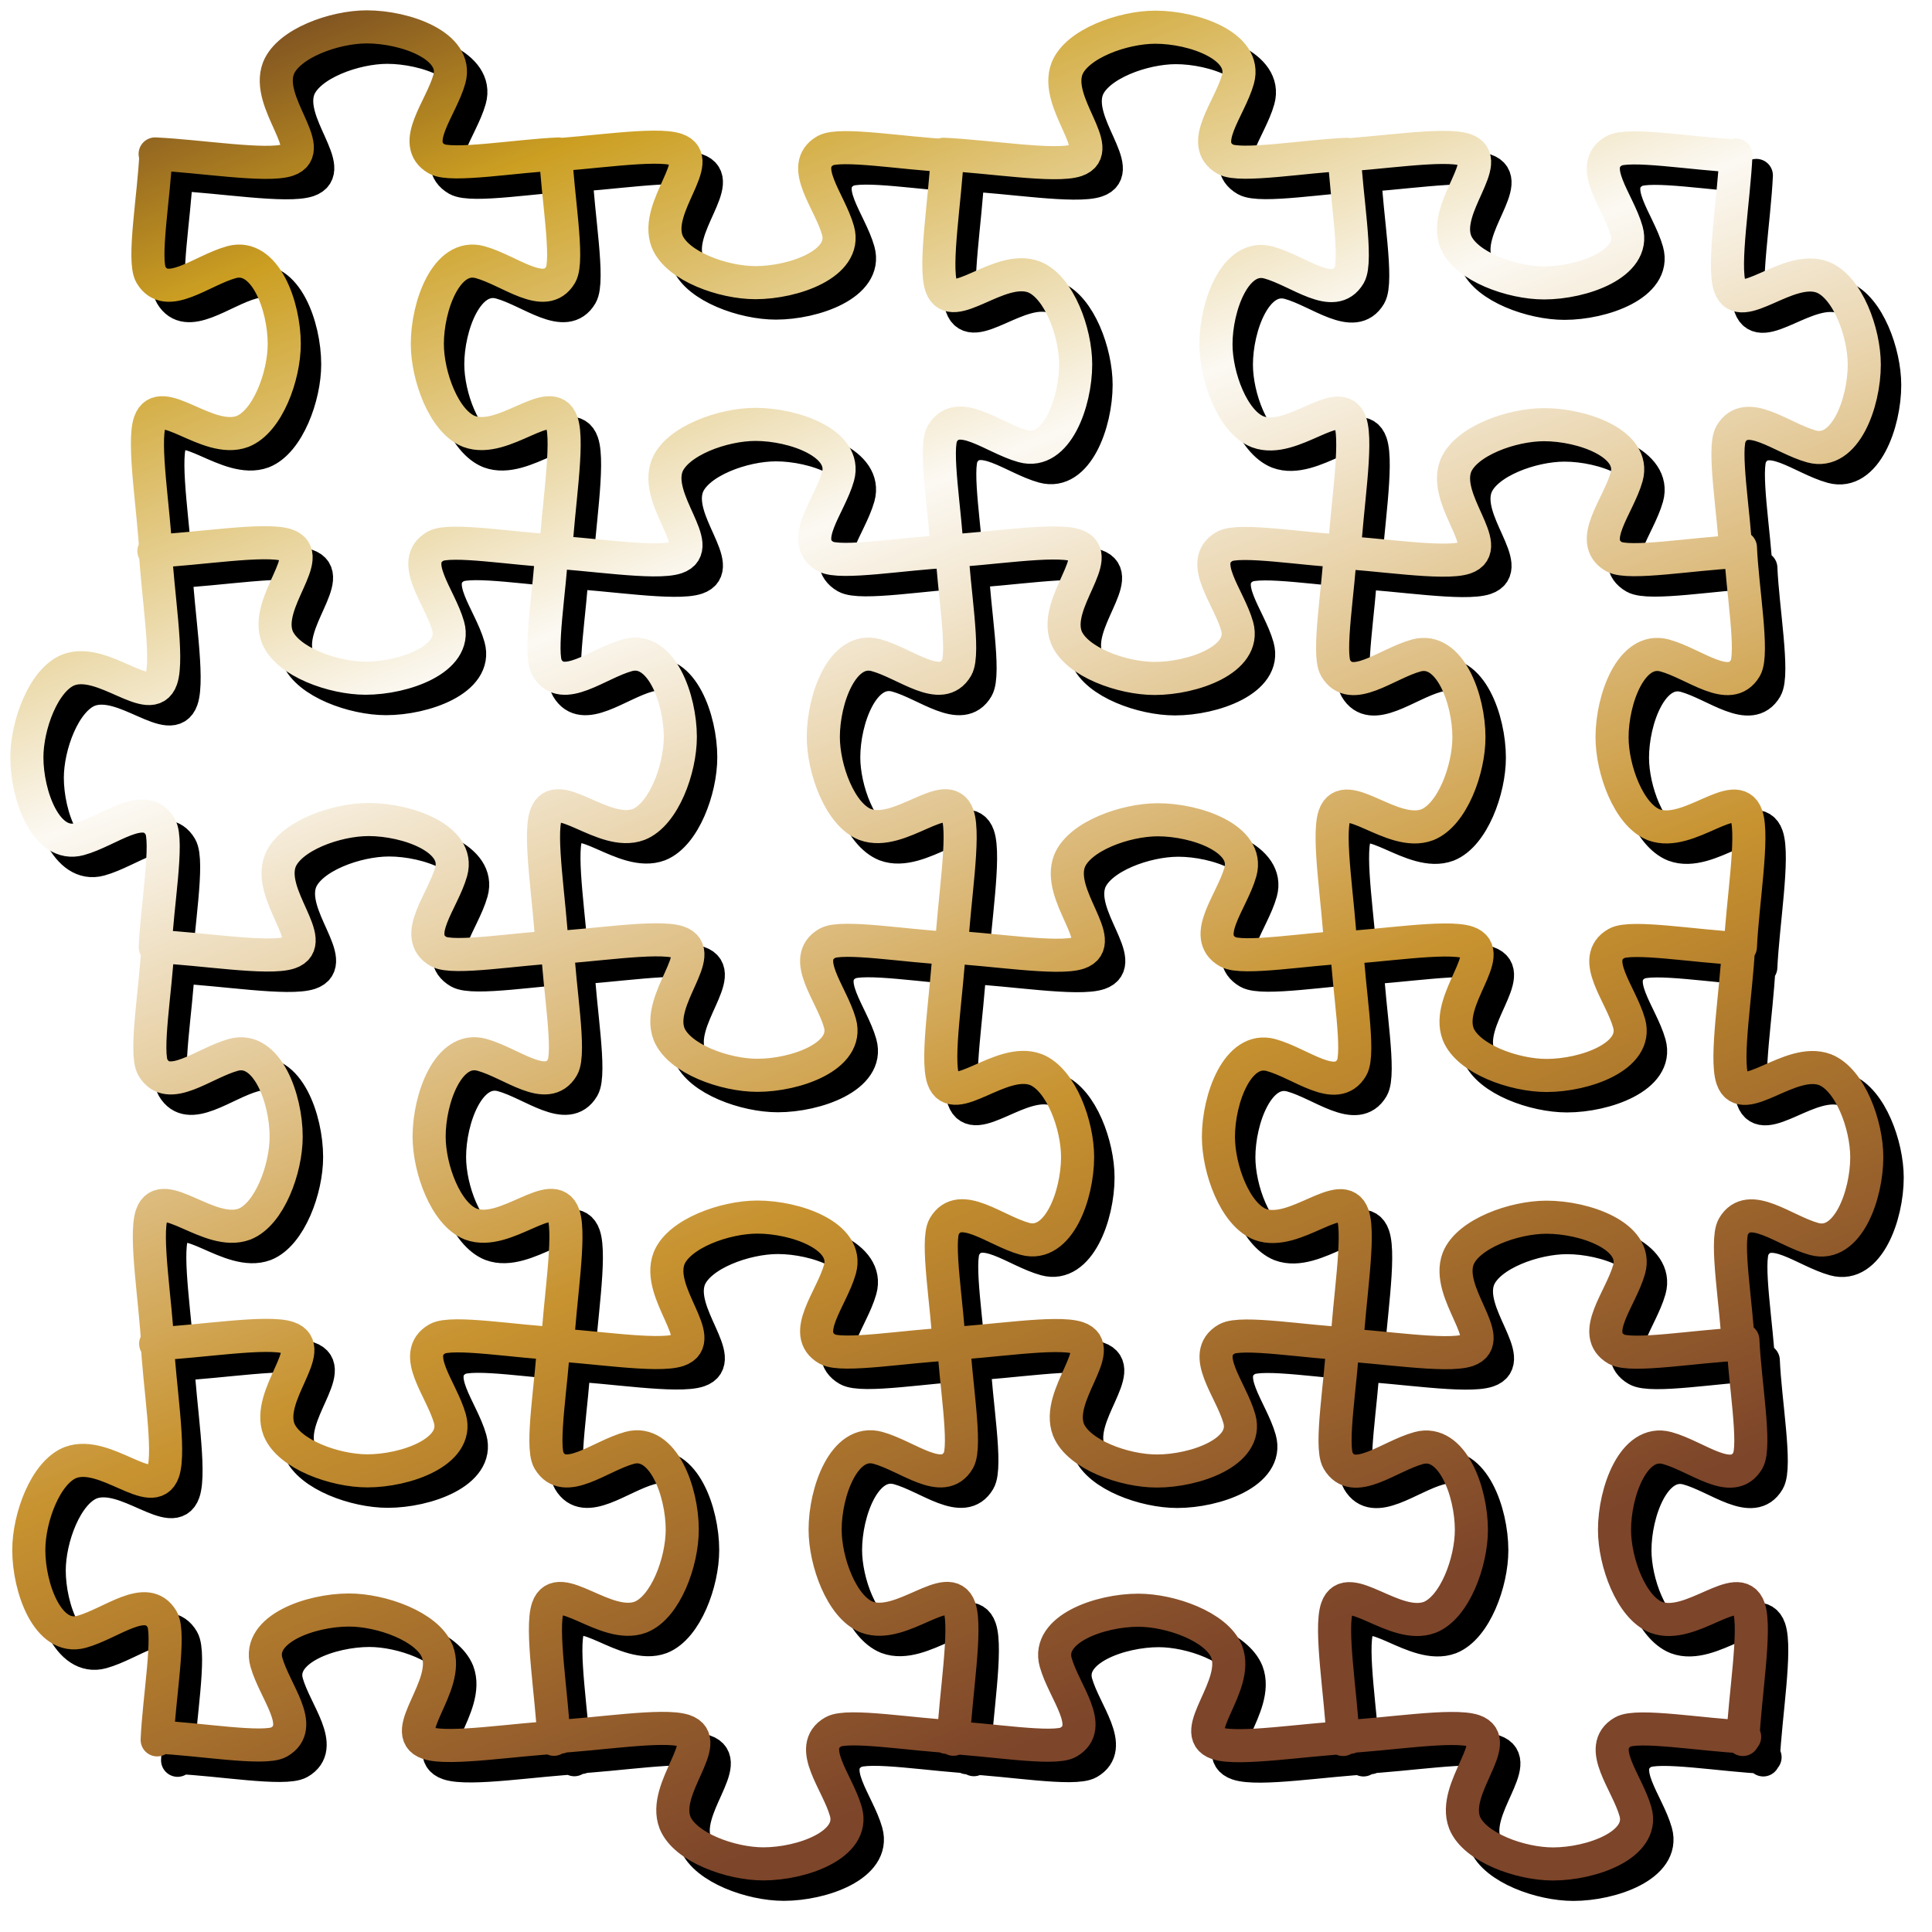
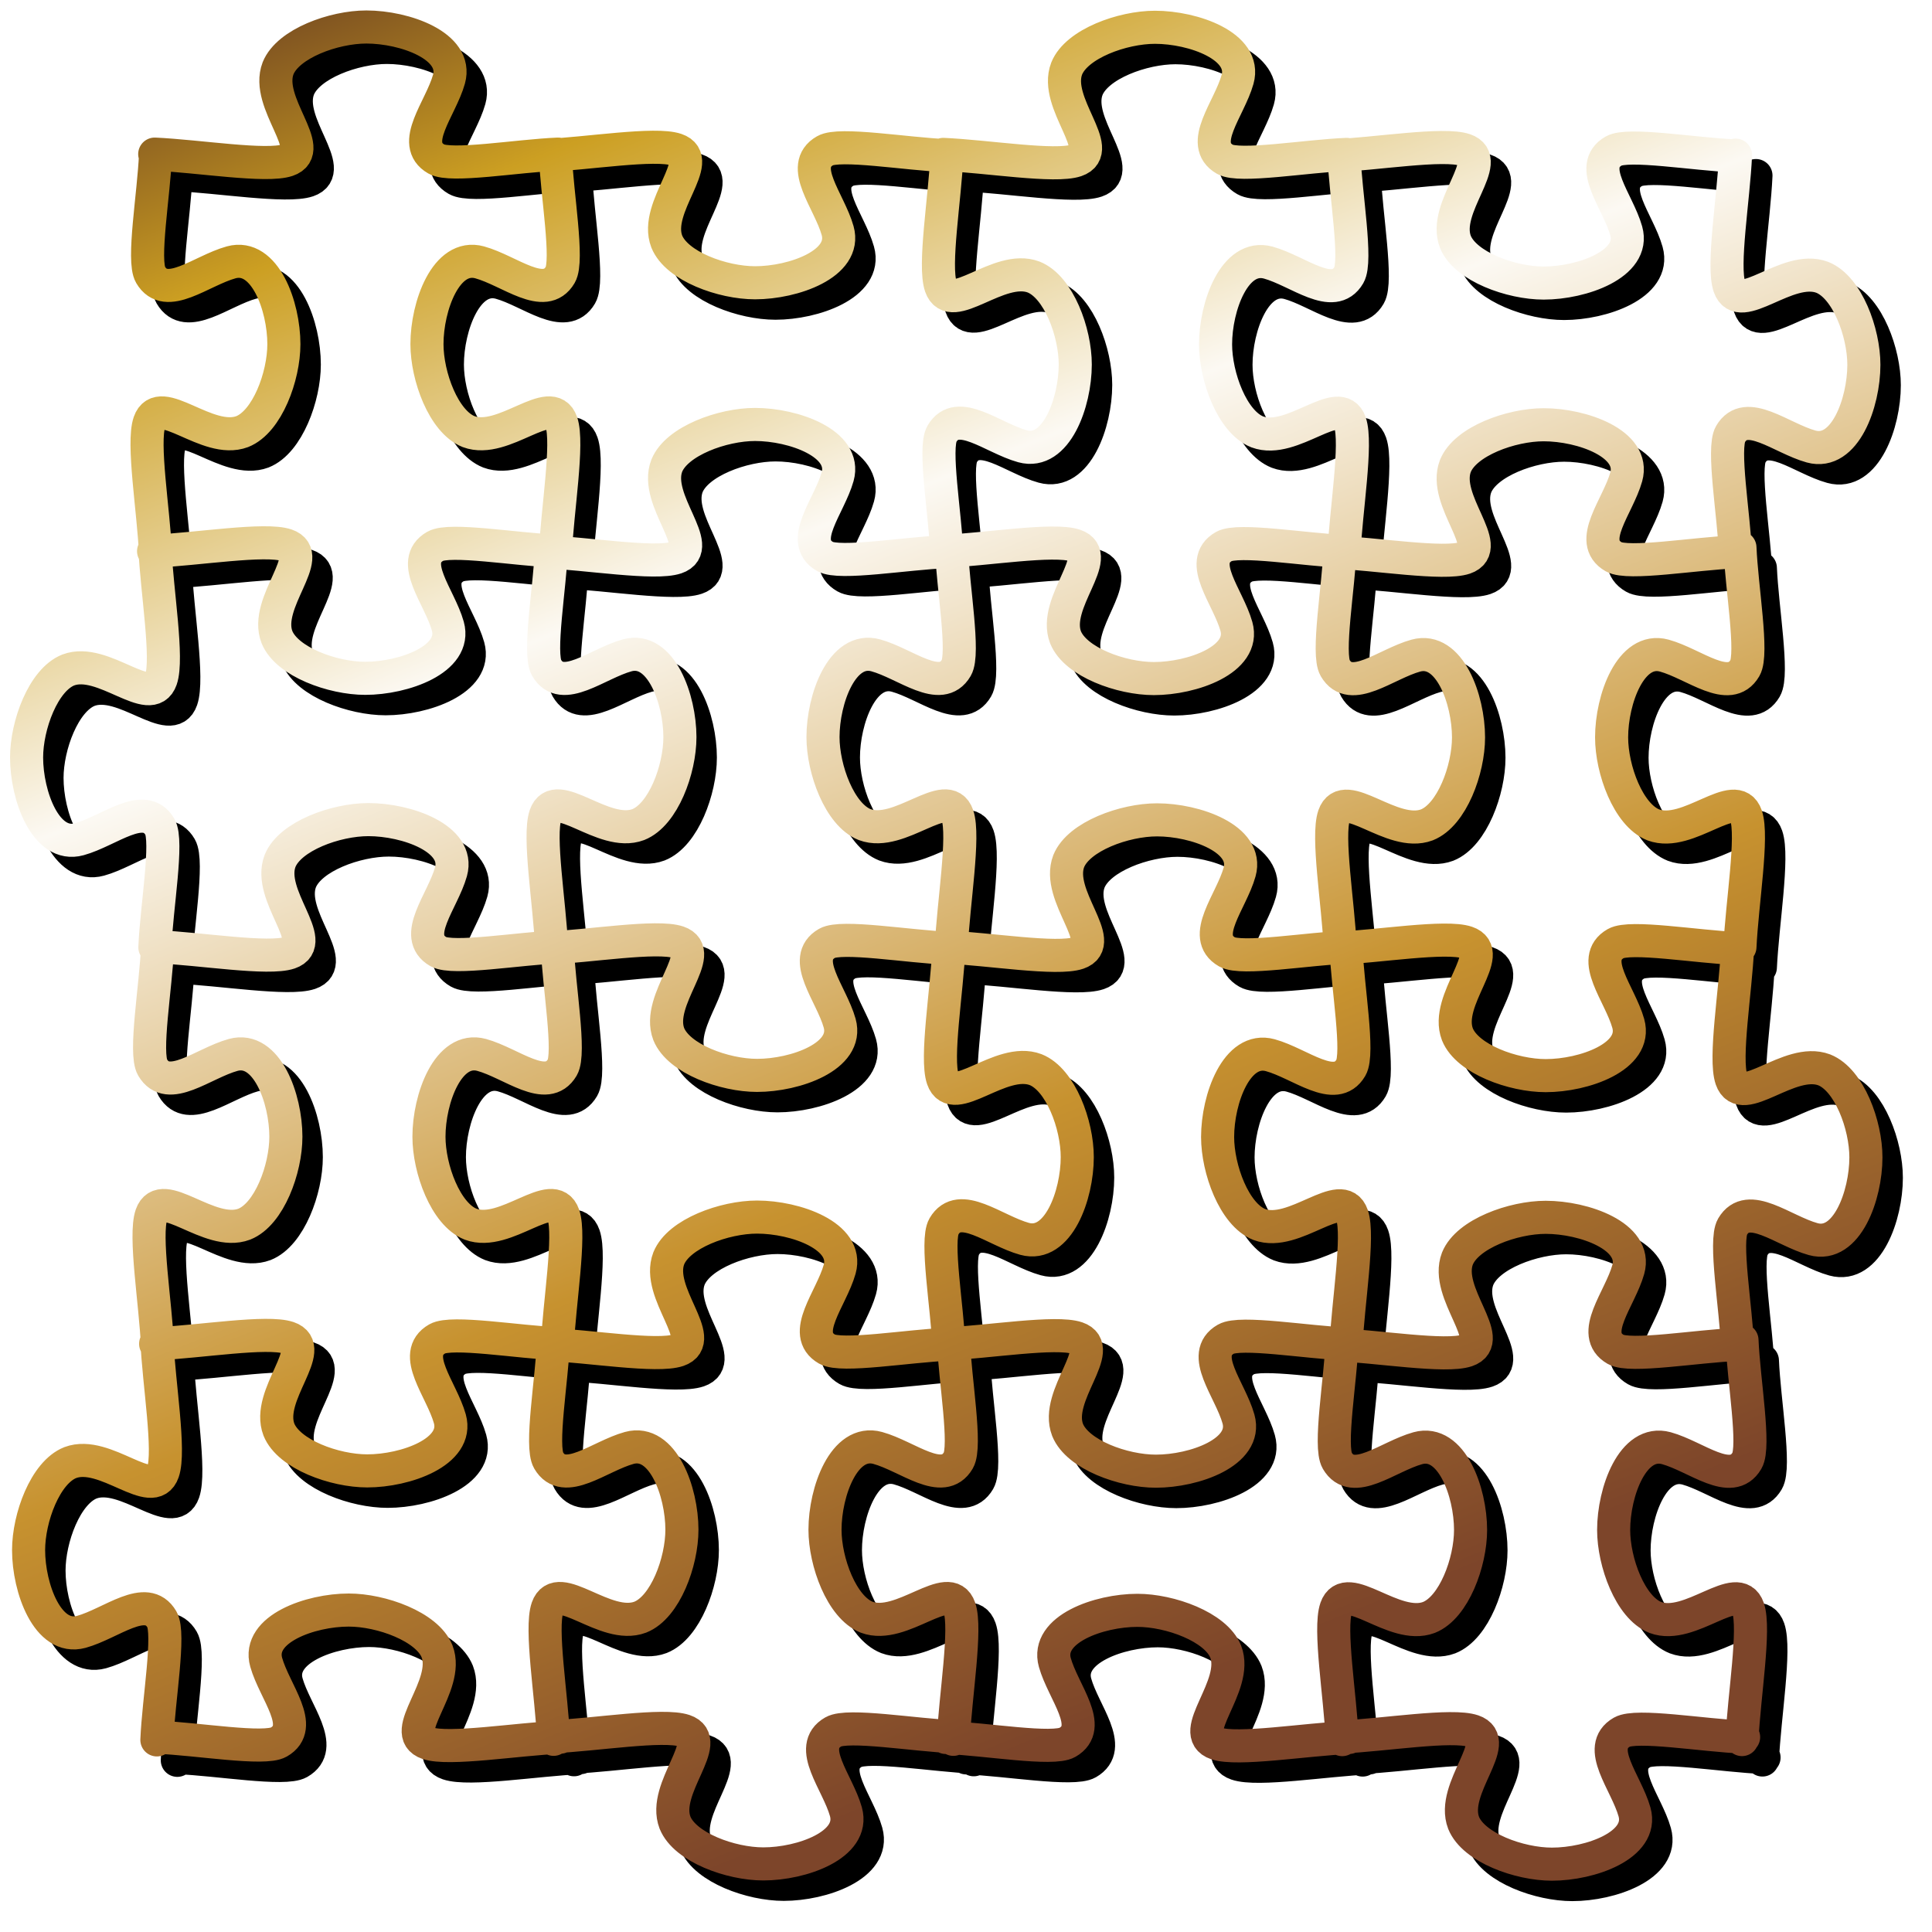
- <svg xmlns="http://www.w3.org/2000/svg" viewBox="14 11.5 47 47.3" width="200px" version="1.0" height="200px">
+ <svg xmlns="http://www.w3.org/2000/svg" version="1.0" width="200" height="200" viewBox="14 11.5 47 47.3">
  <defs>
-     <linearGradient id="grad" x2="40%" y2="100%">
-       <stop stop-color="#653920" offset="0" />
-       <stop stop-color="#CC9F22" offset=".15" />
-       <stop stop-color="#FCF9F3" offset=".38" />
-       <stop stop-color="#C7922F" offset=".7" />
-       <stop stop-color="#7D452A" offset="1" />
+     <linearGradient id="a" x1="0%" y1="0%" x2="40%" y2="100%">
+       <stop offset="0%" stop-color="#653920" />
+       <stop offset="15%" stop-color="#cc9f22" />
+       <stop offset="38%" stop-color="#fcf9f3" />
+       <stop offset="70%" stop-color="#c7922f" />
+       <stop offset="100%" stop-color="#7d452a" />
    </linearGradient>
  </defs>
-   <path stroke-linejoin="round" d="m27.356 54.021c1.083-0.049 2.734-0.323 3.25-0.148 0.74 0.251-0.557 1.401-0.23 2.249 0.245 0.606 1.366 1.01 2.163 1.01 0.938 0 2.249-0.464 2.021-1.277-0.204-0.727-0.968-1.578-0.308-1.956 0.353-0.202 1.986 0.081 2.979 0.121m-19.57-9.621c1.083-0.049 2.734-0.323 3.25-0.148 0.74 0.251-0.557 1.401-0.23 2.249 0.245 0.606 1.365 1.01 2.163 1.01 0.938 0 2.249-0.464 2.021-1.277-0.204-0.727-0.968-1.578-0.307-1.956 0.353-0.202 1.986 0.081 2.979 0.121m9.656 9.683c0.05-1.073 0.326-2.708 0.149-3.219-0.254-0.732-1.414 0.551-2.271 0.228-0.612-0.242-1.02-1.352-1.02-2.142 0-0.929 0.469-2.228 1.29-2.002 0.734 0.202 1.593 0.958 1.975 0.305 0.204-0.349-0.082-1.967-0.122-2.95m-9.696 0.158c0.05-1.073 0.326-2.708 0.149-3.219-0.254-0.732-1.414 0.551-2.271 0.228-0.612-0.242-1.02-1.352-1.02-2.142 0-0.929 0.469-2.228 1.29-2.002 0.734 0.202 1.593 0.958 1.975 0.305 0.204-0.349-0.082-1.967-0.122-2.95m-9.807-0.004c1.083 0.049 2.734 0.323 3.25 0.148 0.74-0.251-0.557-1.401-0.23-2.249 0.245-0.606 1.365-1.01 2.163-1.01 0.938 0 2.249 0.464 2.021 1.277-0.204 0.727-0.968 1.578-0.307 1.956 0.352 0.202 1.986-0.081 2.979-0.121m-0.157 19.406c-0.05-1.073-0.326-2.708-0.149-3.219 0.254-0.732 1.414 0.551 2.271 0.228 0.612-0.242 1.02-1.352 1.02-2.142 0-0.929-0.469-2.228-1.29-2.002-0.734 0.202-1.593 0.958-1.975 0.305-0.204-0.349 0.082-1.967 0.122-2.95m-9.696 0.158c-0.05-1.073-0.326-2.708-0.149-3.219 0.254-0.732 1.414 0.551 2.271 0.228 0.612-0.242 1.02-1.352 1.02-2.142 0-0.929-0.469-2.228-1.29-2.002-0.734 0.202-1.593 0.958-1.975 0.305-0.204-0.349 0.082-1.967 0.122-2.95m9.863 19.348c-1.083 0.049-2.734 0.323-3.25 0.148-0.74-0.251 0.557-1.401 0.23-2.249-0.245-0.606-1.365-1.01-2.163-1.01-0.938 0-2.249 0.464-2.021 1.277 0.204 0.727 0.968 1.578 0.308 1.956-0.353 0.202-1.986-0.081-2.979-0.121m-0.004-9.713c0.05 1.073 0.326 2.708 0.149 3.219-0.254 0.732-1.414-0.551-2.271-0.228-0.612 0.242-1.02 1.352-1.02 2.142 0 0.929 0.469 2.228 1.29 2.002 0.734-0.202 1.593-0.958 1.975-0.305 0.204 0.349-0.082 1.967-0.122 2.95m9.512-9.688c1.083 0.049 2.734 0.323 3.25 0.148 0.74-0.251-0.557-1.401-0.23-2.249 0.245-0.606 1.366-1.01 2.163-1.01 0.938 0 2.249 0.464 2.021 1.277-0.204 0.727-0.968 1.578-0.307 1.956 0.353 0.202 1.986-0.081 2.979-0.121m0.004-9.713c-0.05 1.073-0.326 2.708-0.149 3.218 0.254 0.732 1.414-0.551 2.271-0.228 0.612 0.242 1.02 1.353 1.02 2.142 0 0.929-0.469 2.228-1.29 2.002-0.734-0.202-1.593-0.958-1.975-0.305-0.204 0.349 0.082 1.967 0.122 2.95m-9.879-9.76c1.083-0.049 2.734-0.323 3.25-0.148 0.74 0.251-0.557 1.401-0.23 2.249 0.245 0.606 1.366 1.01 2.163 1.01 0.938 0 2.249-0.464 2.021-1.277-0.204-0.727-0.968-1.578-0.307-1.956 0.353-0.202 1.986 0.081 2.979 0.121m-19.468-9.721c1.083-0.049 2.734-0.323 3.25-0.148 0.74 0.251-0.557 1.401-0.23 2.249 0.245 0.606 1.366 1.01 2.163 1.01 0.938 0 2.249-0.464 2.021-1.277-0.204-0.727-0.968-1.578-0.308-1.956 0.353-0.202 1.986 0.081 2.979 0.121m9.656 9.683c0.05-1.073 0.326-2.708 0.149-3.219-0.254-0.732-1.414 0.551-2.271 0.228-0.612-0.242-1.02-1.353-1.02-2.142 0-0.929 0.469-2.228 1.29-2.002 0.734 0.202 1.593 0.958 1.975 0.305 0.204-0.349-0.082-1.967-0.122-2.95m-9.696 0.158c0.05-1.073 0.326-2.708 0.149-3.219-0.254-0.732-1.414 0.551-2.271 0.228-0.612-0.242-1.02-1.353-1.02-2.142 0-0.929 0.469-2.228 1.29-2.002 0.734 0.202 1.593 0.958 1.975 0.305 0.204-0.349-0.082-1.967-0.122-2.95m-9.807-0.004c1.083 0.049 2.734 0.323 3.25 0.148 0.74-0.251-0.557-1.401-0.23-2.249 0.245-0.606 1.365-1.01 2.163-1.01 0.938 0 2.249 0.464 2.021 1.277-0.204 0.727-0.968 1.578-0.308 1.956 0.352 0.202 1.986-0.081 2.979-0.121m-0.159 19.405c-0.05-1.073-0.326-2.708-0.149-3.219 0.254-0.732 1.414 0.551 2.271 0.228 0.612-0.242 1.02-1.353 1.02-2.142 0-0.929-0.469-2.228-1.29-2.002-0.734 0.202-1.593 0.958-1.975 0.305-0.204-0.349 0.082-1.967 0.122-2.95m-9.696 0.158c-0.05-1.073-0.326-2.708-0.149-3.219 0.254-0.732 1.414 0.551 2.271 0.228 0.612-0.242 1.02-1.353 1.02-2.142 0-0.929-0.469-2.228-1.29-2.002-0.734 0.202-1.593 0.958-1.975 0.305-0.204-0.349 0.082-1.967 0.122-2.95m-0.016 9.636c0.05 1.073 0.326 2.708 0.149 3.219-0.254 0.732-1.414-0.551-2.271-0.228-0.612 0.242-1.02 1.353-1.02 2.142 0 0.929 0.469 2.228 1.29 2.002 0.734-0.202 1.593-0.958 1.975-0.305 0.204 0.349-0.082 1.967-0.122 2.95m9.512-9.688c1.083 0.049 2.734 0.323 3.25 0.148 0.74-0.251-0.557-1.401-0.23-2.249 0.245-0.606 1.366-1.01 2.163-1.01 0.938 0 2.249 0.464 2.021 1.277-0.204 0.727-0.968 1.578-0.307 1.956 0.353 0.202 1.986-0.081 2.979-0.121m0.004-9.713c-0.05 1.073-0.326 2.708-0.149 3.219 0.254 0.732 1.414-0.551 2.271-0.228 0.612 0.242 1.02 1.353 1.02 2.142 0 0.929-0.469 2.228-1.29 2.002-0.734-0.202-1.593-0.958-1.975-0.305-0.204 0.349 0.082 1.967 0.122 2.95m-9.879-9.76c1.083-0.049 2.734-0.323 3.25-0.148 0.74 0.251-0.557 1.401-0.23 2.249 0.245 0.606 1.366 1.01 2.163 1.01 0.938 0 2.249-0.464 2.021-1.277-0.204-0.727-0.968-1.578-0.308-1.956 0.353-0.202 1.986 0.081 2.979 0.121m9.432 0.007c1.083-0.049 2.734-0.323 3.25-0.148 0.74 0.251-0.557 1.401-0.23 2.249 0.245 0.606 1.366 1.01 2.163 1.01 0.938 0 2.249-0.464 2.021-1.277-0.204-0.727-0.968-1.578-0.307-1.956 0.353-0.202 1.986 0.081 2.979 0.121m0.004-0.019c-0.05 1.073-0.326 2.708-0.149 3.219 0.254 0.732 1.414-0.551 2.271-0.228 0.612 0.242 1.02 1.352 1.02 2.142 0 0.929-0.469 2.228-1.29 2.002-0.734-0.202-1.593-0.958-1.975-0.305-0.204 0.349 0.082 1.967 0.122 2.95m-9.879-0.067c1.083 0.049 2.734 0.323 3.25 0.148 0.74-0.251-0.557-1.401-0.23-2.249 0.245-0.606 1.366-1.01 2.163-1.01 0.938 0 2.249 0.464 2.021 1.277-0.204 0.727-0.968 1.578-0.307 1.956 0.353 0.202 1.986-0.081 2.979-0.121m-9.675 9.674c-0.05-1.073-0.326-2.708-0.149-3.219 0.254-0.732 1.414 0.551 2.271 0.228 0.612-0.242 1.02-1.353 1.02-2.142 0-0.929-0.469-2.228-1.29-2.002-0.734 0.202-1.593 0.958-1.975 0.305-0.204-0.349 0.082-1.967 0.122-2.95m-9.716-9.626c1.083 0.049 2.734 0.323 3.25 0.148 0.74-0.251-0.557-1.401-0.23-2.249 0.245-0.606 1.366-1.01 2.163-1.01 0.939 0 2.249 0.464 2.021 1.277-0.204 0.727-0.968 1.578-0.307 1.956 0.352 0.202 1.986-0.081 2.979-0.121m-0.068 9.784c0.05-1.073 0.326-2.708 0.149-3.219-0.254-0.732-1.414 0.551-2.271 0.228-0.612-0.242-1.02-1.352-1.02-2.142 0-0.929 0.469-2.228 1.29-2.002 0.734 0.202 1.593 0.958 1.975 0.305 0.204-0.349-0.082-1.967-0.122-2.95m9.696 19.401c0.05-1.073 0.326-2.708 0.149-3.219-0.254-0.732-1.414 0.551-2.271 0.228-0.612-0.242-1.02-1.353-1.02-2.142 0-0.929 0.469-2.228 1.29-2.002 0.734 0.202 1.593 0.958 1.975 0.305 0.204-0.349-0.082-1.967-0.122-2.95m-19.525 0.096c1.083-0.049 2.734-0.323 3.25-0.148 0.74 0.251-0.557 1.401-0.23 2.249 0.245 0.606 1.365 1.01 2.163 1.01 0.938 0 2.249-0.464 2.021-1.277-0.204-0.727-0.968-1.578-0.307-1.956 0.353-0.202 1.986 0.081 2.979 0.121m-0.28 9.721c1.083-0.049 2.734-0.323 3.25-0.148 0.74 0.251-0.557 1.401-0.23 2.249 0.245 0.606 1.366 1.01 2.163 1.01 0.938 0 2.249-0.464 2.021-1.277-0.204-0.727-0.968-1.578-0.307-1.956 0.353-0.202 1.986 0.081 2.979 0.121m0.004-0.02c-0.05 1.073-0.326 2.708-0.149 3.219 0.254 0.732 1.414-0.551 2.271-0.228 0.612 0.242 1.02 1.352 1.02 2.142 0 0.929-0.469 2.228-1.29 2.002-0.734-0.202-1.593-0.958-1.975-0.305-0.204 0.349 0.082 1.967 0.122 2.95m-9.879-0.067c1.083 0.049 2.734 0.323 3.25 0.148 0.74-0.251-0.557-1.401-0.23-2.249 0.245-0.606 1.366-1.01 2.163-1.01 0.938 0 2.249 0.464 2.021 1.277-0.204 0.727-0.968 1.578-0.307 1.956 0.353 0.202 1.986-0.081 2.979-0.121m-9.507 9.621c-1.083 0.049-2.734 0.323-3.25 0.148-0.74-0.251 0.557-1.401 0.23-2.249-0.245-0.606-1.366-1.01-2.163-1.01-0.938 0-2.249 0.464-2.021 1.277 0.204 0.727 0.968 1.578 0.307 1.956-0.353 0.202-1.986-0.081-2.979-0.121m9.707 0.053c-0.05-1.073-0.326-2.708-0.149-3.219 0.254-0.732 1.414 0.551 2.271 0.228 0.612-0.242 1.02-1.353 1.02-2.142 0-0.929-0.469-2.228-1.29-2.002-0.734 0.202-1.593 0.958-1.975 0.305-0.204-0.349 0.082-1.967 0.122-2.95m-9.716-9.626c1.083 0.049 2.734 0.323 3.25 0.148 0.74-0.251-0.557-1.401-0.23-2.249 0.245-0.606 1.366-1.01 2.163-1.01 0.939 0 2.249 0.464 2.021 1.277-0.204 0.727-0.968 1.578-0.307 1.956 0.353 0.202 1.986-0.081 2.979-0.121m-0.068 9.784c0.05-1.073 0.326-2.708 0.149-3.219-0.254-0.732-1.414 0.551-2.271 0.228-0.612-0.242-1.02-1.353-1.02-2.142 0-0.929 0.469-2.228 1.29-2.002 0.734 0.202 1.593 0.958 1.975 0.305 0.204-0.349-0.082-1.967-0.122-2.95m9.696 19.401c0.05-1.073 0.326-2.708 0.149-3.219-0.254-0.732-1.414 0.551-2.271 0.228-0.612-0.242-1.02-1.353-1.02-2.142 0-0.929 0.469-2.228 1.29-2.002 0.734 0.202 1.593 0.958 1.975 0.305 0.204-0.349-0.082-1.967-0.122-2.95m-19.531 0.096c1.083-0.049 2.734-0.323 3.25-0.148 0.74 0.251-0.557 1.401-0.23 2.249 0.245 0.606 1.365 1.01 2.163 1.01 0.938 0 2.249-0.464 2.021-1.277-0.204-0.727-0.968-1.578-0.307-1.956 0.353-0.202 1.986 0.081 2.979 0.121m-0.178 9.621c1.083-0.049 2.734-0.323 3.25-0.148 0.74 0.251-0.557 1.401-0.23 2.249 0.245 0.606 1.365 1.01 2.163 1.01 0.938 0 2.249-0.464 2.021-1.277-0.204-0.727-0.968-1.578-0.307-1.956 0.353-0.202 1.986 0.081 2.979 0.121" transform="translate(.5 .5)" stroke="#000" stroke-linecap="round" stroke-width=".81" fill="none" />
-   <path stroke-linejoin="round" d="m27.356 54.021c1.083-0.049 2.734-0.323 3.25-0.148 0.74 0.251-0.557 1.401-0.23 2.249 0.245 0.606 1.366 1.01 2.163 1.01 0.938 0 2.249-0.464 2.021-1.277-0.204-0.727-0.968-1.578-0.308-1.956 0.353-0.202 1.986 0.081 2.979 0.121m-19.57-9.621c1.083-0.049 2.734-0.323 3.25-0.148 0.74 0.251-0.557 1.401-0.23 2.249 0.245 0.606 1.365 1.01 2.163 1.01 0.938 0 2.249-0.464 2.021-1.277-0.204-0.727-0.968-1.578-0.307-1.956 0.353-0.202 1.986 0.081 2.979 0.121m9.656 9.683c0.05-1.073 0.326-2.708 0.149-3.219-0.254-0.732-1.414 0.551-2.271 0.228-0.612-0.242-1.02-1.352-1.02-2.142 0-0.929 0.469-2.228 1.29-2.002 0.734 0.202 1.593 0.958 1.975 0.305 0.204-0.349-0.082-1.967-0.122-2.95m-9.696 0.158c0.05-1.073 0.326-2.708 0.149-3.219-0.254-0.732-1.414 0.551-2.271 0.228-0.612-0.242-1.02-1.352-1.02-2.142 0-0.929 0.469-2.228 1.29-2.002 0.734 0.202 1.593 0.958 1.975 0.305 0.204-0.349-0.082-1.967-0.122-2.95m-9.807-0.004c1.083 0.049 2.734 0.323 3.25 0.148 0.74-0.251-0.557-1.401-0.23-2.249 0.245-0.606 1.365-1.01 2.163-1.01 0.938 0 2.249 0.464 2.021 1.277-0.204 0.727-0.968 1.578-0.307 1.956 0.352 0.202 1.986-0.081 2.979-0.121m-0.157 19.406c-0.05-1.073-0.326-2.708-0.149-3.219 0.254-0.732 1.414 0.551 2.271 0.228 0.612-0.242 1.02-1.352 1.02-2.142 0-0.929-0.469-2.228-1.29-2.002-0.734 0.202-1.593 0.958-1.975 0.305-0.204-0.349 0.082-1.967 0.122-2.95m-9.696 0.158c-0.05-1.073-0.326-2.708-0.149-3.219 0.254-0.732 1.414 0.551 2.271 0.228 0.612-0.242 1.02-1.352 1.02-2.142 0-0.929-0.469-2.228-1.29-2.002-0.734 0.202-1.593 0.958-1.975 0.305-0.204-0.349 0.082-1.967 0.122-2.95m9.863 19.348c-1.083 0.049-2.734 0.323-3.25 0.148-0.74-0.251 0.557-1.401 0.23-2.249-0.245-0.606-1.365-1.01-2.163-1.01-0.938 0-2.249 0.464-2.021 1.277 0.204 0.727 0.968 1.578 0.308 1.956-0.353 0.202-1.986-0.081-2.979-0.121m-0.004-9.713c0.05 1.073 0.326 2.708 0.149 3.219-0.254 0.732-1.414-0.551-2.271-0.228-0.612 0.242-1.02 1.352-1.02 2.142 0 0.929 0.469 2.228 1.29 2.002 0.734-0.202 1.593-0.958 1.975-0.305 0.204 0.349-0.082 1.967-0.122 2.95m9.512-9.688c1.083 0.049 2.734 0.323 3.25 0.148 0.74-0.251-0.557-1.401-0.23-2.249 0.245-0.606 1.366-1.01 2.163-1.01 0.938 0 2.249 0.464 2.021 1.277-0.204 0.727-0.968 1.578-0.307 1.956 0.353 0.202 1.986-0.081 2.979-0.121m0.004-9.713c-0.05 1.073-0.326 2.708-0.149 3.218 0.254 0.732 1.414-0.551 2.271-0.228 0.612 0.242 1.02 1.353 1.02 2.142 0 0.929-0.469 2.228-1.29 2.002-0.734-0.202-1.593-0.958-1.975-0.305-0.204 0.349 0.082 1.967 0.122 2.95m-9.879-9.76c1.083-0.049 2.734-0.323 3.25-0.148 0.74 0.251-0.557 1.401-0.23 2.249 0.245 0.606 1.366 1.01 2.163 1.01 0.938 0 2.249-0.464 2.021-1.277-0.204-0.727-0.968-1.578-0.307-1.956 0.353-0.202 1.986 0.081 2.979 0.121m-19.468-9.721c1.083-0.049 2.734-0.323 3.25-0.148 0.74 0.251-0.557 1.401-0.23 2.249 0.245 0.606 1.366 1.01 2.163 1.01 0.938 0 2.249-0.464 2.021-1.277-0.204-0.727-0.968-1.578-0.308-1.956 0.353-0.202 1.986 0.081 2.979 0.121m9.656 9.683c0.05-1.073 0.326-2.708 0.149-3.219-0.254-0.732-1.414 0.551-2.271 0.228-0.612-0.242-1.02-1.353-1.02-2.142 0-0.929 0.469-2.228 1.29-2.002 0.734 0.202 1.593 0.958 1.975 0.305 0.204-0.349-0.082-1.967-0.122-2.95m-9.696 0.158c0.05-1.073 0.326-2.708 0.149-3.219-0.254-0.732-1.414 0.551-2.271 0.228-0.612-0.242-1.02-1.353-1.02-2.142 0-0.929 0.469-2.228 1.29-2.002 0.734 0.202 1.593 0.958 1.975 0.305 0.204-0.349-0.082-1.967-0.122-2.95m-9.807-0.004c1.083 0.049 2.734 0.323 3.25 0.148 0.74-0.251-0.557-1.401-0.23-2.249 0.245-0.606 1.365-1.01 2.163-1.01 0.938 0 2.249 0.464 2.021 1.277-0.204 0.727-0.968 1.578-0.308 1.956 0.352 0.202 1.986-0.081 2.979-0.121m-0.159 19.405c-0.05-1.073-0.326-2.708-0.149-3.219 0.254-0.732 1.414 0.551 2.271 0.228 0.612-0.242 1.02-1.353 1.02-2.142 0-0.929-0.469-2.228-1.29-2.002-0.734 0.202-1.593 0.958-1.975 0.305-0.204-0.349 0.082-1.967 0.122-2.95m-9.696 0.158c-0.05-1.073-0.326-2.708-0.149-3.219 0.254-0.732 1.414 0.551 2.271 0.228 0.612-0.242 1.02-1.353 1.02-2.142 0-0.929-0.469-2.228-1.29-2.002-0.734 0.202-1.593 0.958-1.975 0.305-0.204-0.349 0.082-1.967 0.122-2.95m-0.016 9.636c0.05 1.073 0.326 2.708 0.149 3.219-0.254 0.732-1.414-0.551-2.271-0.228-0.612 0.242-1.02 1.353-1.02 2.142 0 0.929 0.469 2.228 1.29 2.002 0.734-0.202 1.593-0.958 1.975-0.305 0.204 0.349-0.082 1.967-0.122 2.95m9.512-9.688c1.083 0.049 2.734 0.323 3.25 0.148 0.74-0.251-0.557-1.401-0.23-2.249 0.245-0.606 1.366-1.01 2.163-1.01 0.938 0 2.249 0.464 2.021 1.277-0.204 0.727-0.968 1.578-0.307 1.956 0.353 0.202 1.986-0.081 2.979-0.121m0.004-9.713c-0.05 1.073-0.326 2.708-0.149 3.219 0.254 0.732 1.414-0.551 2.271-0.228 0.612 0.242 1.02 1.353 1.02 2.142 0 0.929-0.469 2.228-1.29 2.002-0.734-0.202-1.593-0.958-1.975-0.305-0.204 0.349 0.082 1.967 0.122 2.95m-9.879-9.76c1.083-0.049 2.734-0.323 3.25-0.148 0.74 0.251-0.557 1.401-0.23 2.249 0.245 0.606 1.366 1.01 2.163 1.01 0.938 0 2.249-0.464 2.021-1.277-0.204-0.727-0.968-1.578-0.308-1.956 0.353-0.202 1.986 0.081 2.979 0.121m9.432 0.007c1.083-0.049 2.734-0.323 3.25-0.148 0.74 0.251-0.557 1.401-0.23 2.249 0.245 0.606 1.366 1.01 2.163 1.01 0.938 0 2.249-0.464 2.021-1.277-0.204-0.727-0.968-1.578-0.307-1.956 0.353-0.202 1.986 0.081 2.979 0.121m0.004-0.019c-0.05 1.073-0.326 2.708-0.149 3.219 0.254 0.732 1.414-0.551 2.271-0.228 0.612 0.242 1.02 1.352 1.02 2.142 0 0.929-0.469 2.228-1.29 2.002-0.734-0.202-1.593-0.958-1.975-0.305-0.204 0.349 0.082 1.967 0.122 2.95m-9.879-0.067c1.083 0.049 2.734 0.323 3.25 0.148 0.74-0.251-0.557-1.401-0.23-2.249 0.245-0.606 1.366-1.01 2.163-1.01 0.938 0 2.249 0.464 2.021 1.277-0.204 0.727-0.968 1.578-0.307 1.956 0.353 0.202 1.986-0.081 2.979-0.121m-9.675 9.674c-0.05-1.073-0.326-2.708-0.149-3.219 0.254-0.732 1.414 0.551 2.271 0.228 0.612-0.242 1.02-1.353 1.02-2.142 0-0.929-0.469-2.228-1.29-2.002-0.734 0.202-1.593 0.958-1.975 0.305-0.204-0.349 0.082-1.967 0.122-2.95m-9.716-9.626c1.083 0.049 2.734 0.323 3.25 0.148 0.74-0.251-0.557-1.401-0.23-2.249 0.245-0.606 1.366-1.01 2.163-1.01 0.939 0 2.249 0.464 2.021 1.277-0.204 0.727-0.968 1.578-0.307 1.956 0.352 0.202 1.986-0.081 2.979-0.121m-0.068 9.784c0.05-1.073 0.326-2.708 0.149-3.219-0.254-0.732-1.414 0.551-2.271 0.228-0.612-0.242-1.02-1.352-1.02-2.142 0-0.929 0.469-2.228 1.29-2.002 0.734 0.202 1.593 0.958 1.975 0.305 0.204-0.349-0.082-1.967-0.122-2.95m9.696 19.401c0.05-1.073 0.326-2.708 0.149-3.219-0.254-0.732-1.414 0.551-2.271 0.228-0.612-0.242-1.02-1.353-1.02-2.142 0-0.929 0.469-2.228 1.29-2.002 0.734 0.202 1.593 0.958 1.975 0.305 0.204-0.349-0.082-1.967-0.122-2.95m-19.525 0.096c1.083-0.049 2.734-0.323 3.25-0.148 0.74 0.251-0.557 1.401-0.23 2.249 0.245 0.606 1.365 1.01 2.163 1.01 0.938 0 2.249-0.464 2.021-1.277-0.204-0.727-0.968-1.578-0.307-1.956 0.353-0.202 1.986 0.081 2.979 0.121m-0.28 9.721c1.083-0.049 2.734-0.323 3.25-0.148 0.74 0.251-0.557 1.401-0.23 2.249 0.245 0.606 1.366 1.01 2.163 1.01 0.938 0 2.249-0.464 2.021-1.277-0.204-0.727-0.968-1.578-0.307-1.956 0.353-0.202 1.986 0.081 2.979 0.121m0.004-0.02c-0.05 1.073-0.326 2.708-0.149 3.219 0.254 0.732 1.414-0.551 2.271-0.228 0.612 0.242 1.02 1.352 1.02 2.142 0 0.929-0.469 2.228-1.29 2.002-0.734-0.202-1.593-0.958-1.975-0.305-0.204 0.349 0.082 1.967 0.122 2.95m-9.879-0.067c1.083 0.049 2.734 0.323 3.25 0.148 0.74-0.251-0.557-1.401-0.23-2.249 0.245-0.606 1.366-1.01 2.163-1.01 0.938 0 2.249 0.464 2.021 1.277-0.204 0.727-0.968 1.578-0.307 1.956 0.353 0.202 1.986-0.081 2.979-0.121m-9.507 9.621c-1.083 0.049-2.734 0.323-3.25 0.148-0.74-0.251 0.557-1.401 0.23-2.249-0.245-0.606-1.366-1.01-2.163-1.01-0.938 0-2.249 0.464-2.021 1.277 0.204 0.727 0.968 1.578 0.307 1.956-0.353 0.202-1.986-0.081-2.979-0.121m9.707 0.053c-0.05-1.073-0.326-2.708-0.149-3.219 0.254-0.732 1.414 0.551 2.271 0.228 0.612-0.242 1.02-1.353 1.02-2.142 0-0.929-0.469-2.228-1.29-2.002-0.734 0.202-1.593 0.958-1.975 0.305-0.204-0.349 0.082-1.967 0.122-2.95m-9.716-9.626c1.083 0.049 2.734 0.323 3.25 0.148 0.74-0.251-0.557-1.401-0.23-2.249 0.245-0.606 1.366-1.01 2.163-1.01 0.939 0 2.249 0.464 2.021 1.277-0.204 0.727-0.968 1.578-0.307 1.956 0.353 0.202 1.986-0.081 2.979-0.121m-0.068 9.784c0.05-1.073 0.326-2.708 0.149-3.219-0.254-0.732-1.414 0.551-2.271 0.228-0.612-0.242-1.02-1.353-1.02-2.142 0-0.929 0.469-2.228 1.29-2.002 0.734 0.202 1.593 0.958 1.975 0.305 0.204-0.349-0.082-1.967-0.122-2.95m9.696 19.401c0.05-1.073 0.326-2.708 0.149-3.219-0.254-0.732-1.414 0.551-2.271 0.228-0.612-0.242-1.02-1.353-1.02-2.142 0-0.929 0.469-2.228 1.29-2.002 0.734 0.202 1.593 0.958 1.975 0.305 0.204-0.349-0.082-1.967-0.122-2.95m-19.531 0.096c1.083-0.049 2.734-0.323 3.25-0.148 0.74 0.251-0.557 1.401-0.23 2.249 0.245 0.606 1.365 1.01 2.163 1.01 0.938 0 2.249-0.464 2.021-1.277-0.204-0.727-0.968-1.578-0.307-1.956 0.353-0.202 1.986 0.081 2.979 0.121m-0.178 9.621c1.083-0.049 2.734-0.323 3.25-0.148 0.74 0.251-0.557 1.401-0.23 2.249 0.245 0.606 1.365 1.01 2.163 1.01 0.938 0 2.249-0.464 2.021-1.277-0.204-0.727-0.968-1.578-0.307-1.956 0.353-0.202 1.986 0.081 2.979 0.121" stroke="url(#grad)" stroke-linecap="round" stroke-width=".81" fill="none" />
+   <path d="M27.856 54.521c1.084-.05 2.734-.323 3.25-.148.74.251-.557 1.4-.23 2.25.245.606 1.365 1.01 2.162 1.01.939 0 2.25-.464 2.022-1.278-.204-.727-.968-1.578-.308-1.955.353-.202 1.986.08 2.979.121M18.16 44.9c1.083-.05 2.733-.324 3.25-.148.739.251-.558 1.4-.231 2.249.245.606 1.365 1.01 2.162 1.01.939 0 2.25-.464 2.022-1.277-.204-.727-.968-1.578-.308-1.956.353-.201 1.986.081 2.979.122m9.656 9.683c.05-1.073.327-2.708.15-3.219-.254-.732-1.415.552-2.272.229-.612-.243-1.02-1.353-1.02-2.142 0-.93.469-2.228 1.29-2.002.734.202 1.593.958 1.975.304.203-.349-.082-1.966-.123-2.95m-9.696.159c.05-1.073.327-2.708.15-3.219-.254-.732-1.415.551-2.272.228-.612-.242-1.02-1.352-1.02-2.142 0-.93.469-2.227 1.29-2.002.734.202 1.593.959 1.975.305.203-.35-.082-1.967-.123-2.95m-9.807-.004c1.084.049 2.734.323 3.25.148.74-.252-.557-1.401-.23-2.25.245-.606 1.365-1.01 2.162-1.01.939 0 2.25.464 2.022 1.277-.204.728-.968 1.578-.308 1.956.353.201 1.986-.081 2.979-.121m-.159 19.405c-.05-1.073-.326-2.708-.15-3.219.255-.732 1.415.552 2.272.228.612-.242 1.02-1.352 1.02-2.141 0-.93-.469-2.228-1.29-2.002-.734.202-1.593.958-1.974.304-.204-.349.081-1.966.122-2.95m-9.696.158c-.05-1.072-.326-2.707-.15-3.218.255-.732 1.415.551 2.272.228.612-.242 1.02-1.352 1.02-2.142 0-.93-.469-2.227-1.29-2.002-.734.202-1.593.959-1.974.305-.204-.35.081-1.967.122-2.95m9.863 19.348c-1.083.05-2.734.323-3.25.148-.74-.251.557-1.4.23-2.25-.244-.605-1.365-1.01-2.162-1.01-.938 0-2.25.465-2.021 1.278.204.727.968 1.578.307 1.955-.352.202-1.985-.08-2.978-.12m-.005-9.713c.05 1.072.327 2.707.15 3.218-.254.733-1.414-.551-2.271-.228-.612.242-1.02 1.352-1.02 2.142 0 .93.468 2.227 1.29 2.002.734-.202 1.593-.959 1.974-.305.203.35-.082 1.967-.123 2.95m9.512-9.688c1.084.049 2.734.323 3.25.148.74-.252-.557-1.401-.23-2.25.245-.606 1.365-1.01 2.162-1.01.939 0 2.25.464 2.022 1.277-.204.728-.968 1.578-.308 1.956.353.202 1.986-.08 2.979-.121m.004-9.713c-.05 1.073-.326 2.708-.15 3.219.254.732 1.415-.552 2.272-.228.612.242 1.02 1.352 1.02 2.141 0 .93-.469 2.228-1.29 2.002-.734-.202-1.593-.958-1.974-.304-.204.349.081 1.966.122 2.95m-9.879-9.76c1.084-.05 2.734-.324 3.25-.148.74.251-.557 1.4-.23 2.25.245.605 1.365 1.01 2.162 1.01.939 0 2.25-.465 2.022-1.278-.204-.727-.968-1.578-.308-1.956.353-.201 1.986.081 2.979.122M18.11 25.495c1.084-.05 2.734-.323 3.25-.148.74.251-.557 1.4-.23 2.25.245.606 1.365 1.01 2.162 1.01.939 0 2.25-.464 2.022-1.278-.204-.727-.968-1.578-.308-1.955.353-.202 1.986.08 2.979.121m9.656 9.683c.05-1.072.326-2.707.15-3.218-.254-.733-1.415.551-2.272.228-.612-.242-1.02-1.353-1.02-2.142 0-.93.469-2.228 1.29-2.002.734.202 1.593.959 1.974.305.204-.35-.081-1.967-.122-2.95m-9.696.158c.05-1.073.326-2.708.15-3.218-.254-.733-1.415.55-2.272.228-.612-.243-1.02-1.353-1.02-2.142 0-.93.469-2.228 1.29-2.002.734.202 1.593.958 1.974.304.204-.349-.081-1.966-.122-2.95m-9.807-.004c1.084.05 2.734.323 3.25.148.74-.251-.557-1.4-.23-2.25.245-.606 1.365-1.01 2.162-1.01.939 0 2.25.464 2.022 1.278-.204.727-.968 1.578-.308 1.955.353.202 1.986-.08 2.979-.121m-.159 19.405c-.05-1.072-.326-2.707-.15-3.218.254-.733 1.415.551 2.272.228.612-.242 1.02-1.352 1.02-2.142 0-.93-.469-2.228-1.29-2.002-.734.202-1.593.959-1.974.305-.204-.35.081-1.967.122-2.95m-9.696.158c-.05-1.073-.326-2.708-.15-3.218.254-.733 1.415.55 2.272.228.612-.243 1.02-1.353 1.02-2.142 0-.93-.469-2.228-1.29-2.002-.734.202-1.593.958-1.974.304-.204-.349.081-1.966.122-2.95m-.016 9.636c.05 1.073.327 2.708.15 3.219-.254.732-1.414-.552-2.271-.229-.612.243-1.02 1.353-1.02 2.142 0 .93.468 2.228 1.29 2.002.734-.202 1.593-.958 1.974-.304.203.349-.082 1.966-.123 2.95m9.512-9.689c1.083.05 2.734.323 3.25.148.74-.251-.557-1.4-.23-2.25.244-.605 1.365-1.01 2.162-1.01.939 0 2.25.465 2.021 1.278-.204.727-.967 1.578-.307 1.955.352.202 1.986-.08 2.979-.12m.004-9.713c-.05 1.072-.326 2.707-.15 3.218.254.733 1.415-.551 2.272-.228.612.243 1.02 1.353 1.02 2.142 0 .93-.469 2.228-1.29 2.002-.734-.202-1.593-.959-1.974-.305-.204.35.081 1.967.122 2.95m-9.879-9.76c1.083-.05 2.734-.323 3.25-.148.74.252-.557 1.4-.23 2.25.244.606 1.365 1.01 2.162 1.01.939 0 2.25-.464 2.021-1.277-.204-.728-.967-1.579-.307-1.956.352-.202 1.986.08 2.979.121m9.432.007c1.083-.05 2.734-.324 3.25-.148.74.251-.557 1.4-.23 2.25.244.605 1.365 1.01 2.162 1.01.938 0 2.25-.465 2.021-1.278-.204-.727-.967-1.578-.307-1.955.352-.202 1.985.08 2.978.12m.005-.019c-.05 1.073-.327 2.708-.15 3.219.254.732 1.415-.552 2.272-.228.612.242 1.02 1.352 1.02 2.142 0 .929-.469 2.227-1.29 2.001-.734-.202-1.593-.958-1.975-.304-.203.349.082 1.966.123 2.95m-9.879-.067c1.083.05 2.734.323 3.25.148.74-.252-.557-1.4-.23-2.25.244-.606 1.365-1.01 2.162-1.01.938 0 2.25.464 2.021 1.277-.204.728-.967 1.578-.307 1.956.352.202 1.986-.08 2.978-.121m-9.674 9.674c-.05-1.073-.327-2.708-.15-3.218.254-.733 1.415.55 2.272.228.612-.243 1.02-1.353 1.02-2.142 0-.93-.469-2.228-1.29-2.002-.734.202-1.593.958-1.975.304-.203-.349.082-1.966.123-2.95m-9.716-9.625c1.083.049 2.734.323 3.25.148.74-.252-.557-1.401-.23-2.25.244-.606 1.365-1.01 2.162-1.01.939 0 2.25.464 2.021 1.277-.204.728-.967 1.578-.307 1.956.352.201 1.986-.08 2.978-.121m-.067 9.784c.05-1.073.326-2.708.15-3.219-.255-.732-1.415.551-2.272.228-.612-.242-1.02-1.352-1.02-2.142 0-.93.468-2.227 1.29-2.002.734.203 1.593.959 1.974.305.204-.35-.081-1.967-.122-2.95m9.696 19.401c.05-1.073.326-2.708.15-3.218-.255-.733-1.415.55-2.272.228-.612-.243-1.02-1.353-1.02-2.142 0-.93.468-2.228 1.29-2.002.734.202 1.593.958 1.974.304.204-.349-.081-1.966-.122-2.95m-19.53.097c1.082-.05 2.733-.324 3.249-.148.74.251-.557 1.4-.23 2.249.244.606 1.365 1.01 2.162 1.01.939 0 2.25-.464 2.021-1.277-.204-.727-.967-1.578-.307-1.956.352-.201 1.986.081 2.979.122m-.28 9.72c1.082-.049 2.733-.323 3.249-.148.74.252-.557 1.401-.23 2.25.244.606 1.365 1.01 2.162 1.01.939 0 2.25-.464 2.021-1.277-.204-.728-.967-1.578-.307-1.956.352-.202 1.986.08 2.978.121m.005-.02c-.05 1.074-.327 2.708-.15 3.22.254.732 1.415-.552 2.272-.229.612.243 1.02 1.353 1.02 2.142 0 .93-.469 2.228-1.29 2.002-.734-.202-1.593-.958-1.975-.305-.203.35.082 1.967.123 2.95m-9.879-.067c1.083.05 2.734.324 3.25.148.74-.251-.557-1.4-.23-2.25.244-.605 1.365-1.01 2.162-1.01.939 0 2.25.465 2.021 1.278-.204.727-.967 1.578-.307 1.956.352.201 1.986-.081 2.978-.122m-9.507 9.622c-1.083.05-2.734.323-3.25.148-.74-.252.557-1.401.23-2.25-.244-.606-1.365-1.01-2.162-1.01-.938 0-2.25.464-2.021 1.277.204.728.967 1.578.307 1.956-.352.202-1.985-.08-2.978-.121m9.707.053c-.05-1.073-.326-2.708-.15-3.219.254-.732 1.415.551 2.272.228.612-.242 1.02-1.352 1.02-2.142 0-.93-.469-2.227-1.29-2.002-.734.203-1.593.959-1.974.305-.204-.35.081-1.967.122-2.95m-9.716-9.626c1.083.05 2.734.324 3.25.148.74-.251-.557-1.4-.23-2.25.245-.605 1.365-1.01 2.162-1.01.939 0 2.25.465 2.021 1.278-.203.727-.967 1.578-.307 1.955.353.202 1.986-.08 2.979-.12m-.068 9.783c.05-1.073.326-2.707.15-3.218-.254-.733-1.415.551-2.272.228-.612-.243-1.02-1.353-1.02-2.142 0-.93.469-2.228 1.29-2.002.734.202 1.593.958 1.974.305.204-.35-.081-1.967-.122-2.95m9.696 19.4c.05-1.072.326-2.707.15-3.218-.254-.732-1.415.551-2.272.228-.612-.242-1.02-1.352-1.02-2.142 0-.93.469-2.227 1.29-2.002.734.203 1.593.959 1.974.305.204-.35-.081-1.967-.122-2.95m-19.53.096c1.083-.05 2.733-.323 3.249-.148.74.252-.557 1.401-.23 2.25.245.606 1.365 1.01 2.162 1.01.939 0 2.25-.464 2.022-1.277-.204-.728-.968-1.579-.308-1.956.353-.202 1.986.08 2.979.121m-.179 9.622c1.084-.05 2.734-.324 3.25-.148.74.251-.557 1.4-.23 2.249.245.606 1.365 1.01 2.162 1.01.939 0 2.25-.464 2.022-1.277-.204-.727-.968-1.578-.308-1.956.353-.201 1.986.081 2.979.122" fill="none" stroke="#000" stroke-width=".81" stroke-linecap="round" stroke-linejoin="round" stroke-dasharray="none" />
+   <path d="M27.356 54.021c1.084-.05 2.734-.323 3.25-.148.74.251-.557 1.4-.23 2.25.245.606 1.365 1.01 2.162 1.01.939 0 2.25-.464 2.022-1.278-.204-.727-.968-1.578-.308-1.955.353-.202 1.986.08 2.979.121M17.66 44.4c1.083-.05 2.733-.324 3.25-.148.739.251-.558 1.4-.231 2.249.245.606 1.365 1.01 2.162 1.01.939 0 2.25-.464 2.022-1.277-.204-.727-.968-1.578-.308-1.956.353-.201 1.986.081 2.979.122m9.656 9.683c.05-1.073.327-2.708.15-3.219-.254-.732-1.415.552-2.272.229-.612-.243-1.02-1.353-1.02-2.142 0-.93.469-2.228 1.29-2.002.734.202 1.593.958 1.975.304.203-.349-.082-1.966-.123-2.95m-9.696.159c.05-1.073.327-2.708.15-3.219-.254-.732-1.415.551-2.272.228-.612-.242-1.02-1.352-1.02-2.142 0-.93.469-2.227 1.29-2.002.734.202 1.593.959 1.975.305.203-.35-.082-1.967-.123-2.95m-9.807-.004c1.084.049 2.734.323 3.25.148.74-.252-.557-1.401-.23-2.25.245-.606 1.365-1.01 2.162-1.01.939 0 2.25.464 2.022 1.277-.204.728-.968 1.578-.308 1.956.353.201 1.986-.081 2.979-.121m-.159 19.405c-.05-1.073-.326-2.708-.15-3.219.255-.732 1.415.552 2.272.228.612-.242 1.02-1.352 1.02-2.141 0-.93-.469-2.228-1.29-2.002-.734.202-1.593.958-1.974.304-.204-.349.081-1.966.122-2.95m-9.696.158c-.05-1.072-.326-2.707-.15-3.218.255-.732 1.415.551 2.272.228.612-.242 1.02-1.352 1.02-2.142 0-.93-.469-2.227-1.29-2.002-.734.202-1.593.959-1.974.305-.204-.35.081-1.967.122-2.95m9.863 19.348c-1.083.05-2.734.323-3.25.148-.74-.251.557-1.4.23-2.25-.244-.605-1.365-1.01-2.162-1.01-.938 0-2.25.465-2.021 1.278.204.727.968 1.578.307 1.955-.352.202-1.985-.08-2.978-.12m-.005-9.713c.05 1.072.327 2.707.15 3.218-.254.733-1.414-.551-2.271-.228-.612.242-1.02 1.352-1.02 2.142 0 .93.468 2.227 1.29 2.002.734-.202 1.593-.959 1.974-.305.203.35-.082 1.967-.123 2.95m9.512-9.688c1.084.049 2.734.323 3.25.148.74-.252-.557-1.401-.23-2.25.245-.606 1.365-1.01 2.162-1.01.939 0 2.25.464 2.022 1.277-.204.728-.968 1.578-.308 1.956.353.202 1.986-.08 2.979-.121m.004-9.713c-.05 1.073-.326 2.708-.15 3.219.254.732 1.415-.552 2.272-.228.612.242 1.02 1.352 1.02 2.141 0 .93-.469 2.228-1.29 2.002-.734-.202-1.593-.958-1.974-.304-.204.349.081 1.966.122 2.95m-9.879-9.76c1.084-.05 2.734-.324 3.25-.148.74.251-.557 1.4-.23 2.25.245.605 1.365 1.01 2.162 1.01.939 0 2.25-.465 2.022-1.278-.204-.727-.968-1.578-.308-1.956.353-.201 1.986.081 2.979.122M17.61 24.995c1.084-.05 2.734-.323 3.25-.148.74.251-.557 1.4-.23 2.25.245.606 1.365 1.01 2.162 1.01.939 0 2.25-.464 2.022-1.278-.204-.727-.968-1.578-.308-1.955.353-.202 1.986.08 2.979.121m9.656 9.683c.05-1.072.326-2.707.15-3.218-.254-.733-1.415.551-2.272.228-.612-.242-1.02-1.353-1.02-2.142 0-.93.469-2.228 1.29-2.002.734.202 1.593.959 1.974.305.204-.35-.081-1.967-.122-2.95m-9.696.158c.05-1.073.326-2.708.15-3.218-.254-.733-1.415.55-2.272.228-.612-.243-1.02-1.353-1.02-2.142 0-.93.469-2.228 1.29-2.002.734.202 1.593.958 1.974.304.204-.349-.081-1.966-.122-2.95m-9.807-.004c1.084.05 2.734.323 3.25.148.74-.251-.557-1.4-.23-2.25.245-.606 1.365-1.01 2.162-1.01.939 0 2.25.464 2.022 1.278-.204.727-.968 1.578-.308 1.955.353.202 1.986-.08 2.979-.121m-.159 19.405c-.05-1.072-.326-2.707-.15-3.218.254-.733 1.415.551 2.272.228.612-.242 1.02-1.352 1.02-2.142 0-.93-.469-2.228-1.29-2.002-.734.202-1.593.959-1.974.305-.204-.35.081-1.967.122-2.95m-9.696.158c-.05-1.073-.326-2.708-.15-3.218.254-.733 1.415.55 2.272.228.612-.243 1.02-1.353 1.02-2.142 0-.93-.469-2.228-1.29-2.002-.734.202-1.593.958-1.974.304-.204-.349.081-1.966.122-2.95m-.016 9.636c.05 1.073.327 2.708.15 3.219-.254.732-1.414-.552-2.271-.229-.612.243-1.02 1.353-1.02 2.142 0 .93.468 2.228 1.29 2.002.734-.202 1.593-.958 1.974-.304.203.349-.082 1.966-.123 2.95m9.512-9.689c1.083.05 2.734.323 3.25.148.74-.251-.557-1.4-.23-2.25.244-.605 1.365-1.01 2.162-1.01.939 0 2.25.465 2.021 1.278-.204.727-.967 1.578-.307 1.955.352.202 1.986-.08 2.979-.12m.004-9.713c-.05 1.072-.326 2.707-.15 3.218.254.733 1.415-.551 2.272-.228.612.243 1.02 1.353 1.02 2.142 0 .93-.469 2.228-1.29 2.002-.734-.202-1.593-.959-1.974-.305-.204.35.081 1.967.122 2.95m-9.879-9.76c1.083-.05 2.734-.323 3.25-.148.74.252-.557 1.4-.23 2.25.244.606 1.365 1.01 2.162 1.01.939 0 2.25-.464 2.021-1.277-.204-.728-.967-1.579-.307-1.956.352-.202 1.986.08 2.979.121m9.432.007c1.083-.05 2.734-.324 3.25-.148.74.251-.557 1.4-.23 2.25.244.605 1.365 1.01 2.162 1.01.938 0 2.25-.465 2.021-1.278-.204-.727-.967-1.578-.307-1.955.352-.202 1.985.08 2.978.12m.005-.019c-.05 1.073-.327 2.708-.15 3.219.254.732 1.415-.552 2.272-.228.612.242 1.02 1.352 1.02 2.142 0 .929-.469 2.227-1.29 2.001-.734-.202-1.593-.958-1.975-.304-.203.349.082 1.966.123 2.95m-9.879-.067c1.083.05 2.734.323 3.25.148.74-.252-.557-1.4-.23-2.25.244-.606 1.365-1.01 2.162-1.01.938 0 2.25.464 2.021 1.277-.204.728-.967 1.578-.307 1.956.352.202 1.986-.08 2.978-.121m-9.674 9.674c-.05-1.073-.327-2.708-.15-3.218.254-.733 1.415.55 2.272.228.612-.243 1.02-1.353 1.02-2.142 0-.93-.469-2.228-1.29-2.002-.734.202-1.593.958-1.975.304-.203-.349.082-1.966.123-2.95m-9.716-9.625c1.083.049 2.734.323 3.25.148.74-.252-.557-1.401-.23-2.25.244-.606 1.365-1.01 2.162-1.01.939 0 2.25.464 2.021 1.277-.204.728-.967 1.578-.307 1.956.352.201 1.986-.08 2.978-.121m-.067 9.784c.05-1.073.326-2.708.15-3.219-.255-.732-1.415.551-2.272.228-.612-.242-1.02-1.352-1.02-2.142 0-.93.468-2.227 1.29-2.002.734.203 1.593.959 1.974.305.204-.35-.081-1.967-.122-2.95m9.696 19.401c.05-1.073.326-2.708.15-3.218-.255-.733-1.415.55-2.272.228-.612-.243-1.02-1.353-1.02-2.142 0-.93.468-2.228 1.29-2.002.734.202 1.593.958 1.974.304.204-.349-.081-1.966-.122-2.95m-19.53.097c1.082-.05 2.733-.324 3.249-.148.74.251-.557 1.4-.23 2.249.244.606 1.365 1.01 2.162 1.01.939 0 2.25-.464 2.021-1.277-.204-.727-.967-1.578-.307-1.956.352-.201 1.986.081 2.979.122m-.28 9.72c1.082-.049 2.733-.323 3.249-.148.74.252-.557 1.401-.23 2.25.244.606 1.365 1.01 2.162 1.01.939 0 2.25-.464 2.021-1.277-.204-.728-.967-1.578-.307-1.956.352-.202 1.986.08 2.978.121m.005-.02c-.05 1.074-.327 2.708-.15 3.22.254.732 1.415-.552 2.272-.229.612.243 1.02 1.353 1.02 2.142 0 .93-.469 2.228-1.29 2.002-.734-.202-1.593-.958-1.975-.305-.203.35.082 1.967.123 2.95m-9.879-.067c1.083.05 2.734.324 3.25.148.74-.251-.557-1.4-.23-2.25.244-.605 1.365-1.01 2.162-1.01.939 0 2.25.465 2.021 1.278-.204.727-.967 1.578-.307 1.956.352.201 1.986-.081 2.978-.122m-9.507 9.622c-1.083.05-2.734.323-3.25.148-.74-.252.557-1.401.23-2.25-.244-.606-1.365-1.01-2.162-1.01-.938 0-2.25.464-2.021 1.277.204.728.967 1.578.307 1.956-.352.202-1.985-.08-2.978-.121m9.707.053c-.05-1.073-.326-2.708-.15-3.219.254-.732 1.415.551 2.272.228.612-.242 1.02-1.352 1.02-2.142 0-.93-.469-2.227-1.29-2.002-.734.203-1.593.959-1.974.305-.204-.35.081-1.967.122-2.95m-9.716-9.626c1.083.05 2.734.324 3.25.148.74-.251-.557-1.4-.23-2.25.245-.605 1.365-1.01 2.162-1.01.939 0 2.25.465 2.021 1.278-.203.727-.967 1.578-.307 1.955.353.202 1.986-.08 2.979-.12m-.068 9.783c.05-1.073.326-2.707.15-3.218-.254-.733-1.415.551-2.272.228-.612-.243-1.02-1.353-1.02-2.142 0-.93.469-2.228 1.29-2.002.734.202 1.593.958 1.974.305.204-.35-.081-1.967-.122-2.95m9.696 19.4c.05-1.072.326-2.707.15-3.218-.254-.732-1.415.551-2.272.228-.612-.242-1.02-1.352-1.02-2.142 0-.93.469-2.227 1.29-2.002.734.203 1.593.959 1.974.305.204-.35-.081-1.967-.122-2.95m-19.53.096c1.083-.05 2.733-.323 3.249-.148.74.252-.557 1.401-.23 2.25.245.606 1.365 1.01 2.162 1.01.939 0 2.25-.464 2.022-1.277-.204-.728-.968-1.579-.308-1.956.353-.202 1.986.08 2.979.121m-.179 9.622c1.084-.05 2.734-.324 3.25-.148.74.251-.557 1.4-.23 2.249.245.606 1.365 1.01 2.162 1.01.939 0 2.25-.464 2.022-1.277-.204-.727-.968-1.578-.308-1.956.353-.201 1.986.081 2.979.122" fill="none" stroke="url(#a)" stroke-width=".81" stroke-linecap="round" stroke-linejoin="round" stroke-dasharray="none" />
</svg>
